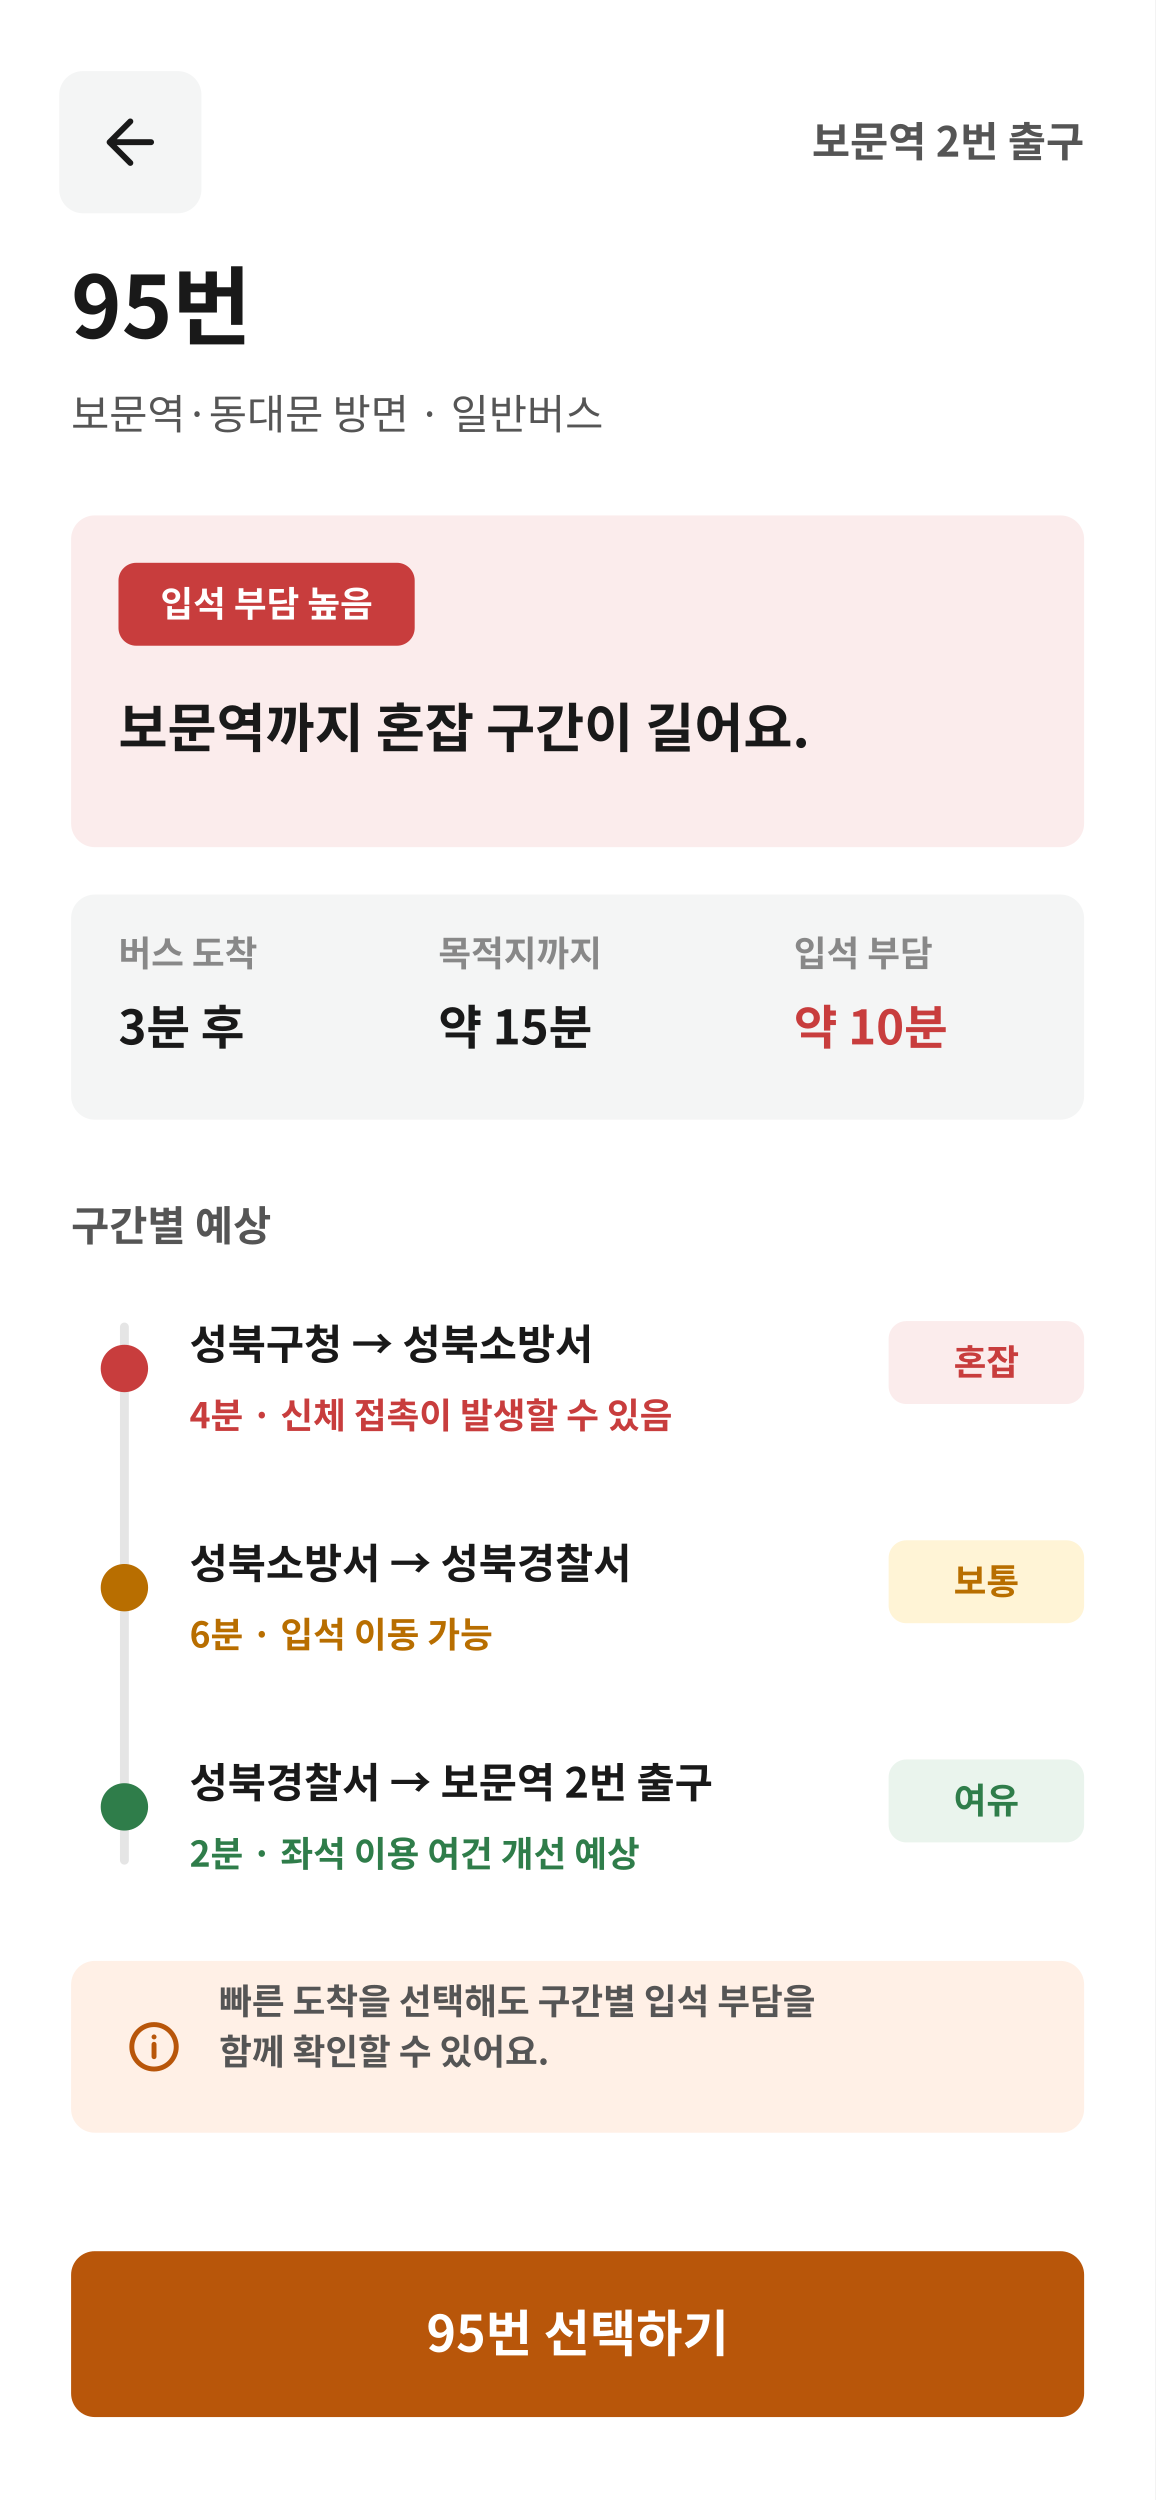
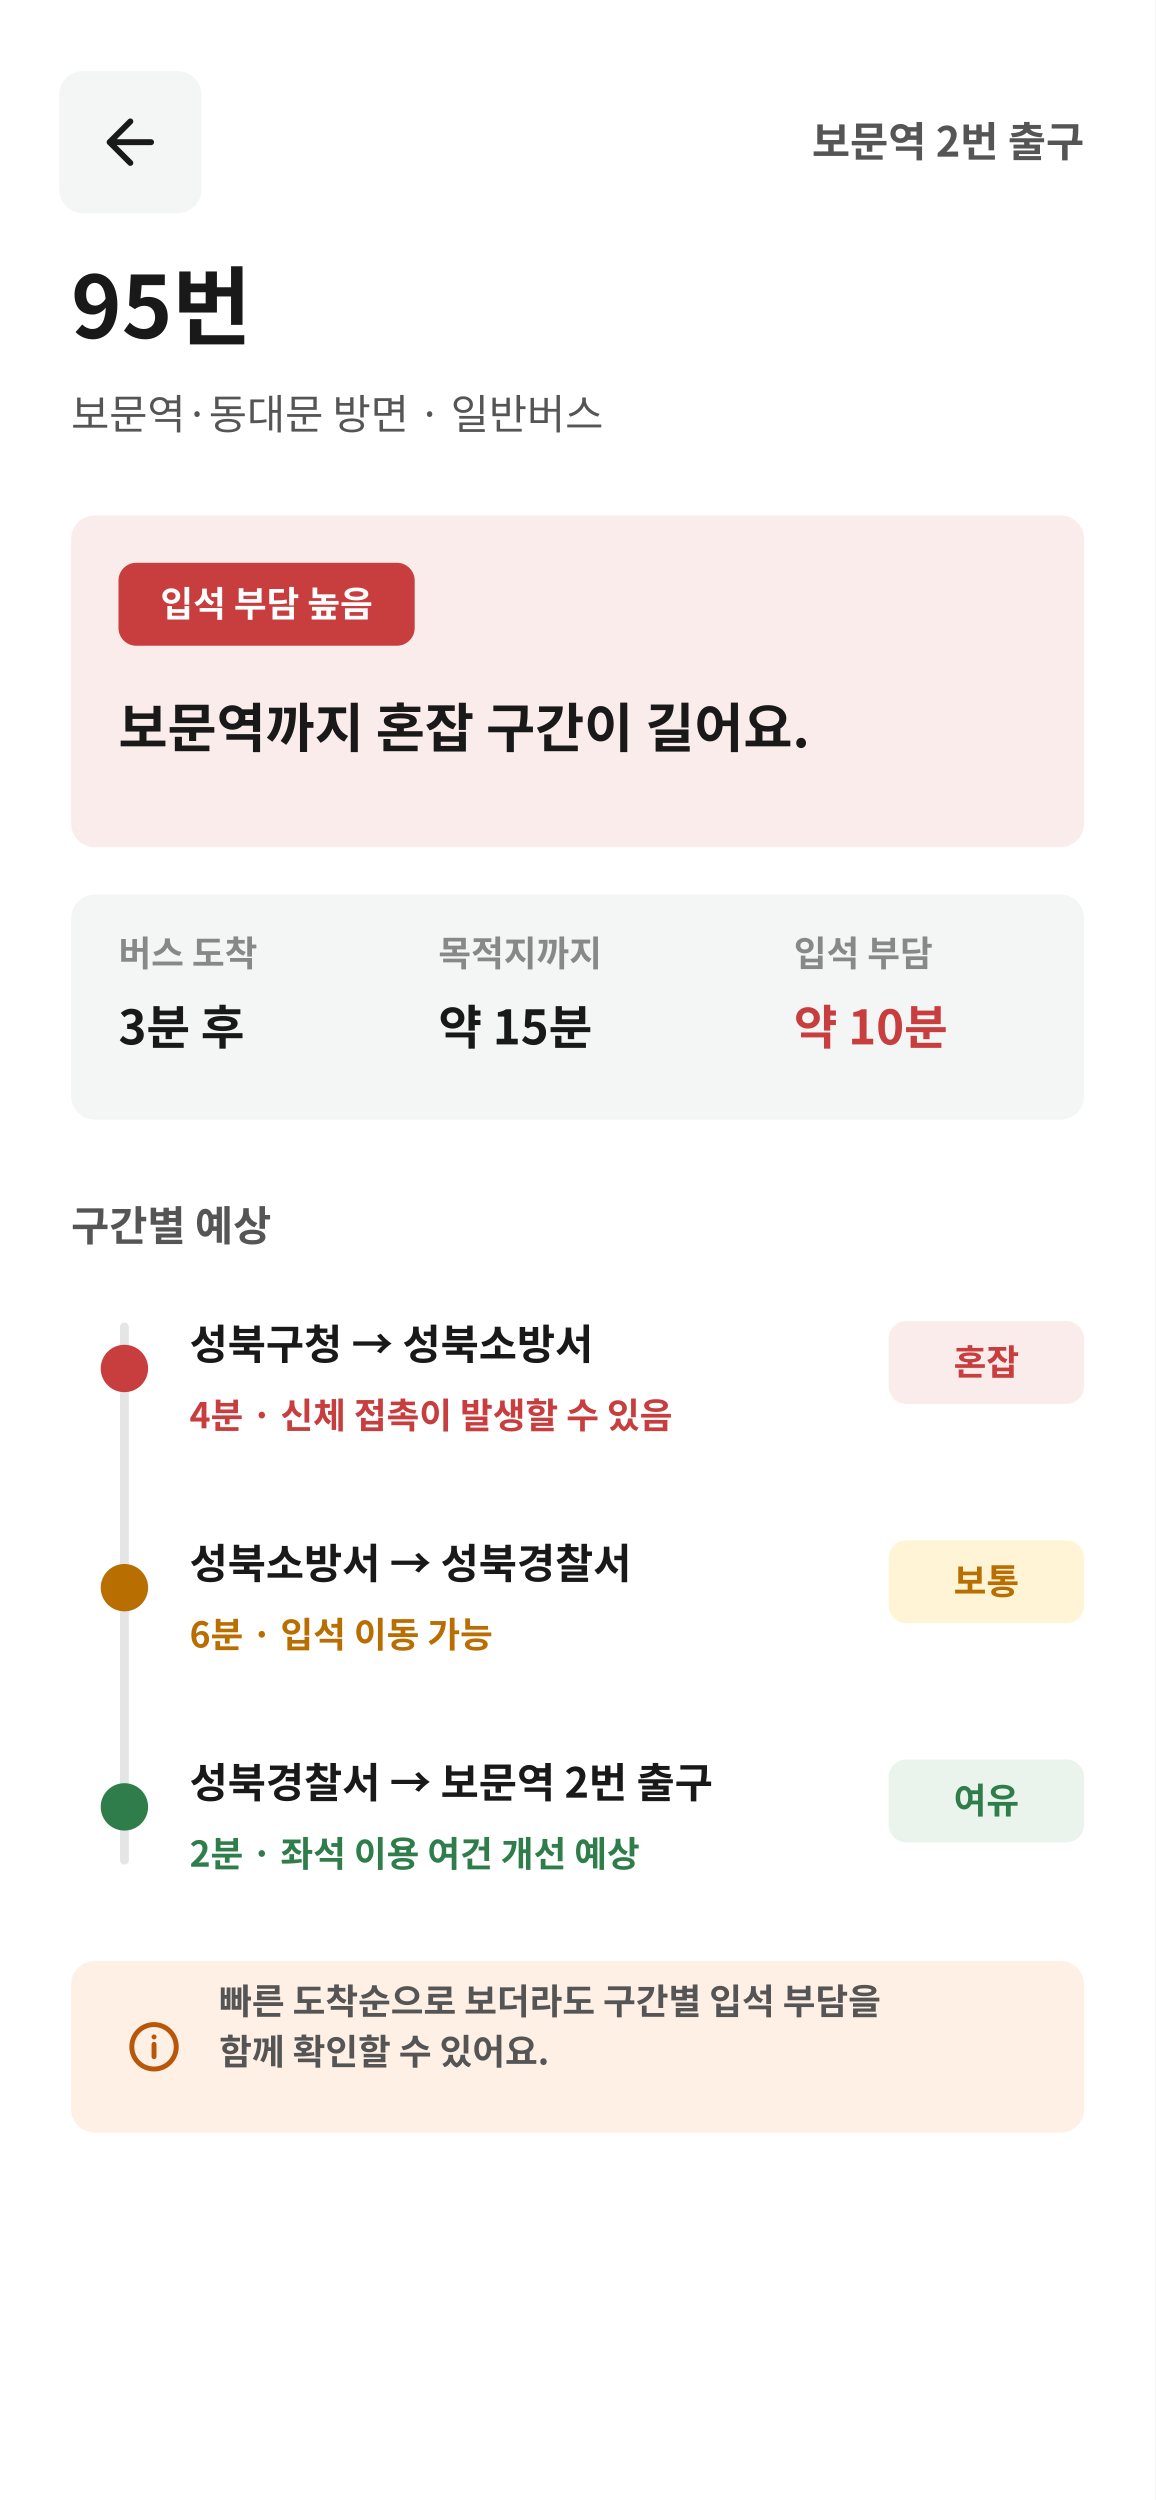
- <svg xmlns="http://www.w3.org/2000/svg" width="390" height="844" viewBox="0 0 390 844" role="img" aria-label="빠른 도착으로 선택한 버스의 구간별 혼잡도 화면">
+ <svg xmlns="http://www.w3.org/2000/svg" width="390" height="844" viewBox="0 0 390 844" role="img" aria-label="빠른 도착 순서에서 확인한 버스의 구간별 혼잡도 화면">
  <rect x="0" y="0" width="390" height="844" rx="0" fill="#FFFFFF" stroke="none" stroke-width="1" />
  <rect x="20" y="24" width="48" height="48" rx="8" fill="#F4F5F5" stroke="none" stroke-width="1" />
  <g transform="translate(32 36) scale(1)">
    <path d="M19 12H5M12 19l-7-7 7-7" fill="none" stroke="#191919" stroke-width="2" stroke-linecap="round" stroke-linejoin="round" />
  </g>
  <text x="366" y="48" font-family="Noto Sans CJK KR, Malgun Gothic, sans-serif" font-size="14" font-weight="700" fill="#555555" text-anchor="end" dominant-baseline="middle" letter-spacing="0">보문역 2번 출구</text>
  <text x="24" y="104" font-family="Noto Sans CJK KR, Malgun Gothic, sans-serif" font-size="29" font-weight="800" fill="#191919" text-anchor="start" dominant-baseline="middle" letter-spacing="0">95번</text>
  <text x="24" y="140" font-family="Noto Sans CJK KR, Malgun Gothic, sans-serif" font-size="14" font-weight="500" fill="#555555" text-anchor="start" dominant-baseline="middle" letter-spacing="0">보문역·동대문 방면 · 일반버스</text>
  <rect x="24" y="174" width="342" height="112" rx="8" fill="#FBECEC" stroke="none" stroke-width="1" />
  <rect x="40" y="190" width="100" height="28" rx="6" fill="#C83D3D" stroke="none" stroke-width="1" />
  <text x="90" y="204" font-family="Noto Sans CJK KR, Malgun Gothic, sans-serif" font-size="12" font-weight="800" fill="#FFFFFF" text-anchor="middle" dominant-baseline="middle" letter-spacing="0">입석 부담 높음</text>
  <text x="40" y="246" font-family="Noto Sans CJK KR, Malgun Gothic, sans-serif" font-size="18" font-weight="800" fill="#191919" text-anchor="start" dominant-baseline="middle" letter-spacing="0">보문역까지 혼잡 구간이 길어요.</text>
  <rect x="24" y="302" width="342" height="76" rx="8" fill="#F4F5F5" stroke="none" stroke-width="1" />
  <text x="40" y="322" font-family="Noto Sans CJK KR, Malgun Gothic, sans-serif" font-size="12" font-weight="600" fill="#888888" text-anchor="start" dominant-baseline="middle" letter-spacing="0">버스 도착</text>
  <text x="40" y="347" font-family="Noto Sans CJK KR, Malgun Gothic, sans-serif" font-size="16" font-weight="800" fill="#191919" text-anchor="start" dominant-baseline="middle" letter-spacing="0">3분 후</text>
  <text x="148" y="322" font-family="Noto Sans CJK KR, Malgun Gothic, sans-serif" font-size="12" font-weight="600" fill="#888888" text-anchor="start" dominant-baseline="middle" letter-spacing="0">목적지까지</text>
  <text x="148" y="347" font-family="Noto Sans CJK KR, Malgun Gothic, sans-serif" font-size="16" font-weight="800" fill="#191919" text-anchor="start" dominant-baseline="middle" letter-spacing="0">약 15분</text>
  <text x="268" y="322" font-family="Noto Sans CJK KR, Malgun Gothic, sans-serif" font-size="12" font-weight="600" fill="#888888" text-anchor="start" dominant-baseline="middle" letter-spacing="0">입석 부담</text>
  <text x="268" y="347" font-family="Noto Sans CJK KR, Malgun Gothic, sans-serif" font-size="16" font-weight="800" fill="#C83D3D" text-anchor="start" dominant-baseline="middle" letter-spacing="0">약 10분</text>
  <text x="24" y="414" font-family="Noto Sans CJK KR, Malgun Gothic, sans-serif" font-size="14" font-weight="700" fill="#555555" text-anchor="start" dominant-baseline="middle" letter-spacing="0">구간별 예상</text>
  <line x1="42" y1="448" x2="42" y2="628" stroke="#E5E5E5" stroke-width="3" stroke-linecap="round" />
  <circle cx="42" cy="462" r="8" fill="#C83D3D" stroke="none" stroke-width="1" />
  <text x="64" y="454" font-family="Noto Sans CJK KR, Malgun Gothic, sans-serif" font-size="14" font-weight="700" fill="#191919" text-anchor="start" dominant-baseline="middle" letter-spacing="0">성북구청 → 성북소방서</text>
  <text x="64" y="478" font-family="Noto Sans CJK KR, Malgun Gothic, sans-serif" font-size="12" font-weight="600" fill="#C83D3D" text-anchor="start" dominant-baseline="middle" letter-spacing="0">4분 · 신체 접촉이 발생할 수 있음</text>
  <rect x="300" y="446" width="66" height="28" rx="6" fill="#FBECEC" stroke="none" stroke-width="1" />
  <text x="333" y="460" font-family="Noto Sans CJK KR, Malgun Gothic, sans-serif" font-size="12" font-weight="800" fill="#C83D3D" text-anchor="middle" dominant-baseline="middle" letter-spacing="0">혼잡</text>
  <circle cx="42" cy="536" r="8" fill="#B86E00" stroke="none" stroke-width="1" />
  <text x="64" y="528" font-family="Noto Sans CJK KR, Malgun Gothic, sans-serif" font-size="14" font-weight="700" fill="#191919" text-anchor="start" dominant-baseline="middle" letter-spacing="0">성북소방서 → 성북경찰서</text>
  <text x="64" y="552" font-family="Noto Sans CJK KR, Malgun Gothic, sans-serif" font-size="12" font-weight="600" fill="#B86E00" text-anchor="start" dominant-baseline="middle" letter-spacing="0">6분 · 입석 이동 가능</text>
  <rect x="300" y="520" width="66" height="28" rx="6" fill="#FFF4D6" stroke="none" stroke-width="1" />
  <text x="333" y="534" font-family="Noto Sans CJK KR, Malgun Gothic, sans-serif" font-size="12" font-weight="800" fill="#B86E00" text-anchor="middle" dominant-baseline="middle" letter-spacing="0">보통</text>
  <circle cx="42" cy="610" r="8" fill="#2F7D4A" stroke="none" stroke-width="1" />
  <text x="64" y="602" font-family="Noto Sans CJK KR, Malgun Gothic, sans-serif" font-size="14" font-weight="700" fill="#191919" text-anchor="start" dominant-baseline="middle" letter-spacing="0">성북경찰서 → 보문역 2번 출구</text>
  <text x="64" y="626" font-family="Noto Sans CJK KR, Malgun Gothic, sans-serif" font-size="12" font-weight="600" fill="#2F7D4A" text-anchor="start" dominant-baseline="middle" letter-spacing="0">2분 · 좌석 이용 여건 개선 예상</text>
  <rect x="300" y="594" width="66" height="28" rx="6" fill="#EAF4ED" stroke="none" stroke-width="1" />
  <text x="333" y="608" font-family="Noto Sans CJK KR, Malgun Gothic, sans-serif" font-size="12" font-weight="800" fill="#2F7D4A" text-anchor="middle" dominant-baseline="middle" letter-spacing="0">여유</text>
  <rect x="24" y="662" width="342" height="58" rx="8" fill="#FFF0E6" stroke="none" stroke-width="1" />
  <g transform="translate(42 681) scale(0.8333333)">
    <circle cx="12" cy="12" r="9" fill="none" stroke="#B8560A" stroke-width="2" stroke-linecap="round" stroke-linejoin="round" />
    <path d="M12 11v5M12 8h.01" fill="none" stroke="#B8560A" stroke-width="2" stroke-linecap="round" stroke-linejoin="round" />
  </g>
  <text x="74" y="680" font-family="Noto Sans CJK KR, Malgun Gothic, sans-serif" font-size="12" font-weight="600" fill="#555555" text-anchor="start" letter-spacing="0">
-     <tspan x="74" dy="0">빠른 도착을 선택해도 구간별 입석 부담을</tspan>
+     <tspan x="74" dy="0">빠른 도착순으로 보더라도 구간별 입석 부담을</tspan>
    <tspan x="74" dy="17">함께 확인할 수 있어요.</tspan>
  </text>
-   <rect x="24" y="760" width="342" height="56" rx="8" fill="#B8560A" stroke="none" stroke-width="1" />
-   <text x="195" y="788" font-family="Noto Sans CJK KR, Malgun Gothic, sans-serif" font-size="17" font-weight="700" fill="#FFFFFF" text-anchor="middle" dominant-baseline="middle" letter-spacing="0">95번 선택하기</text>
</svg>
